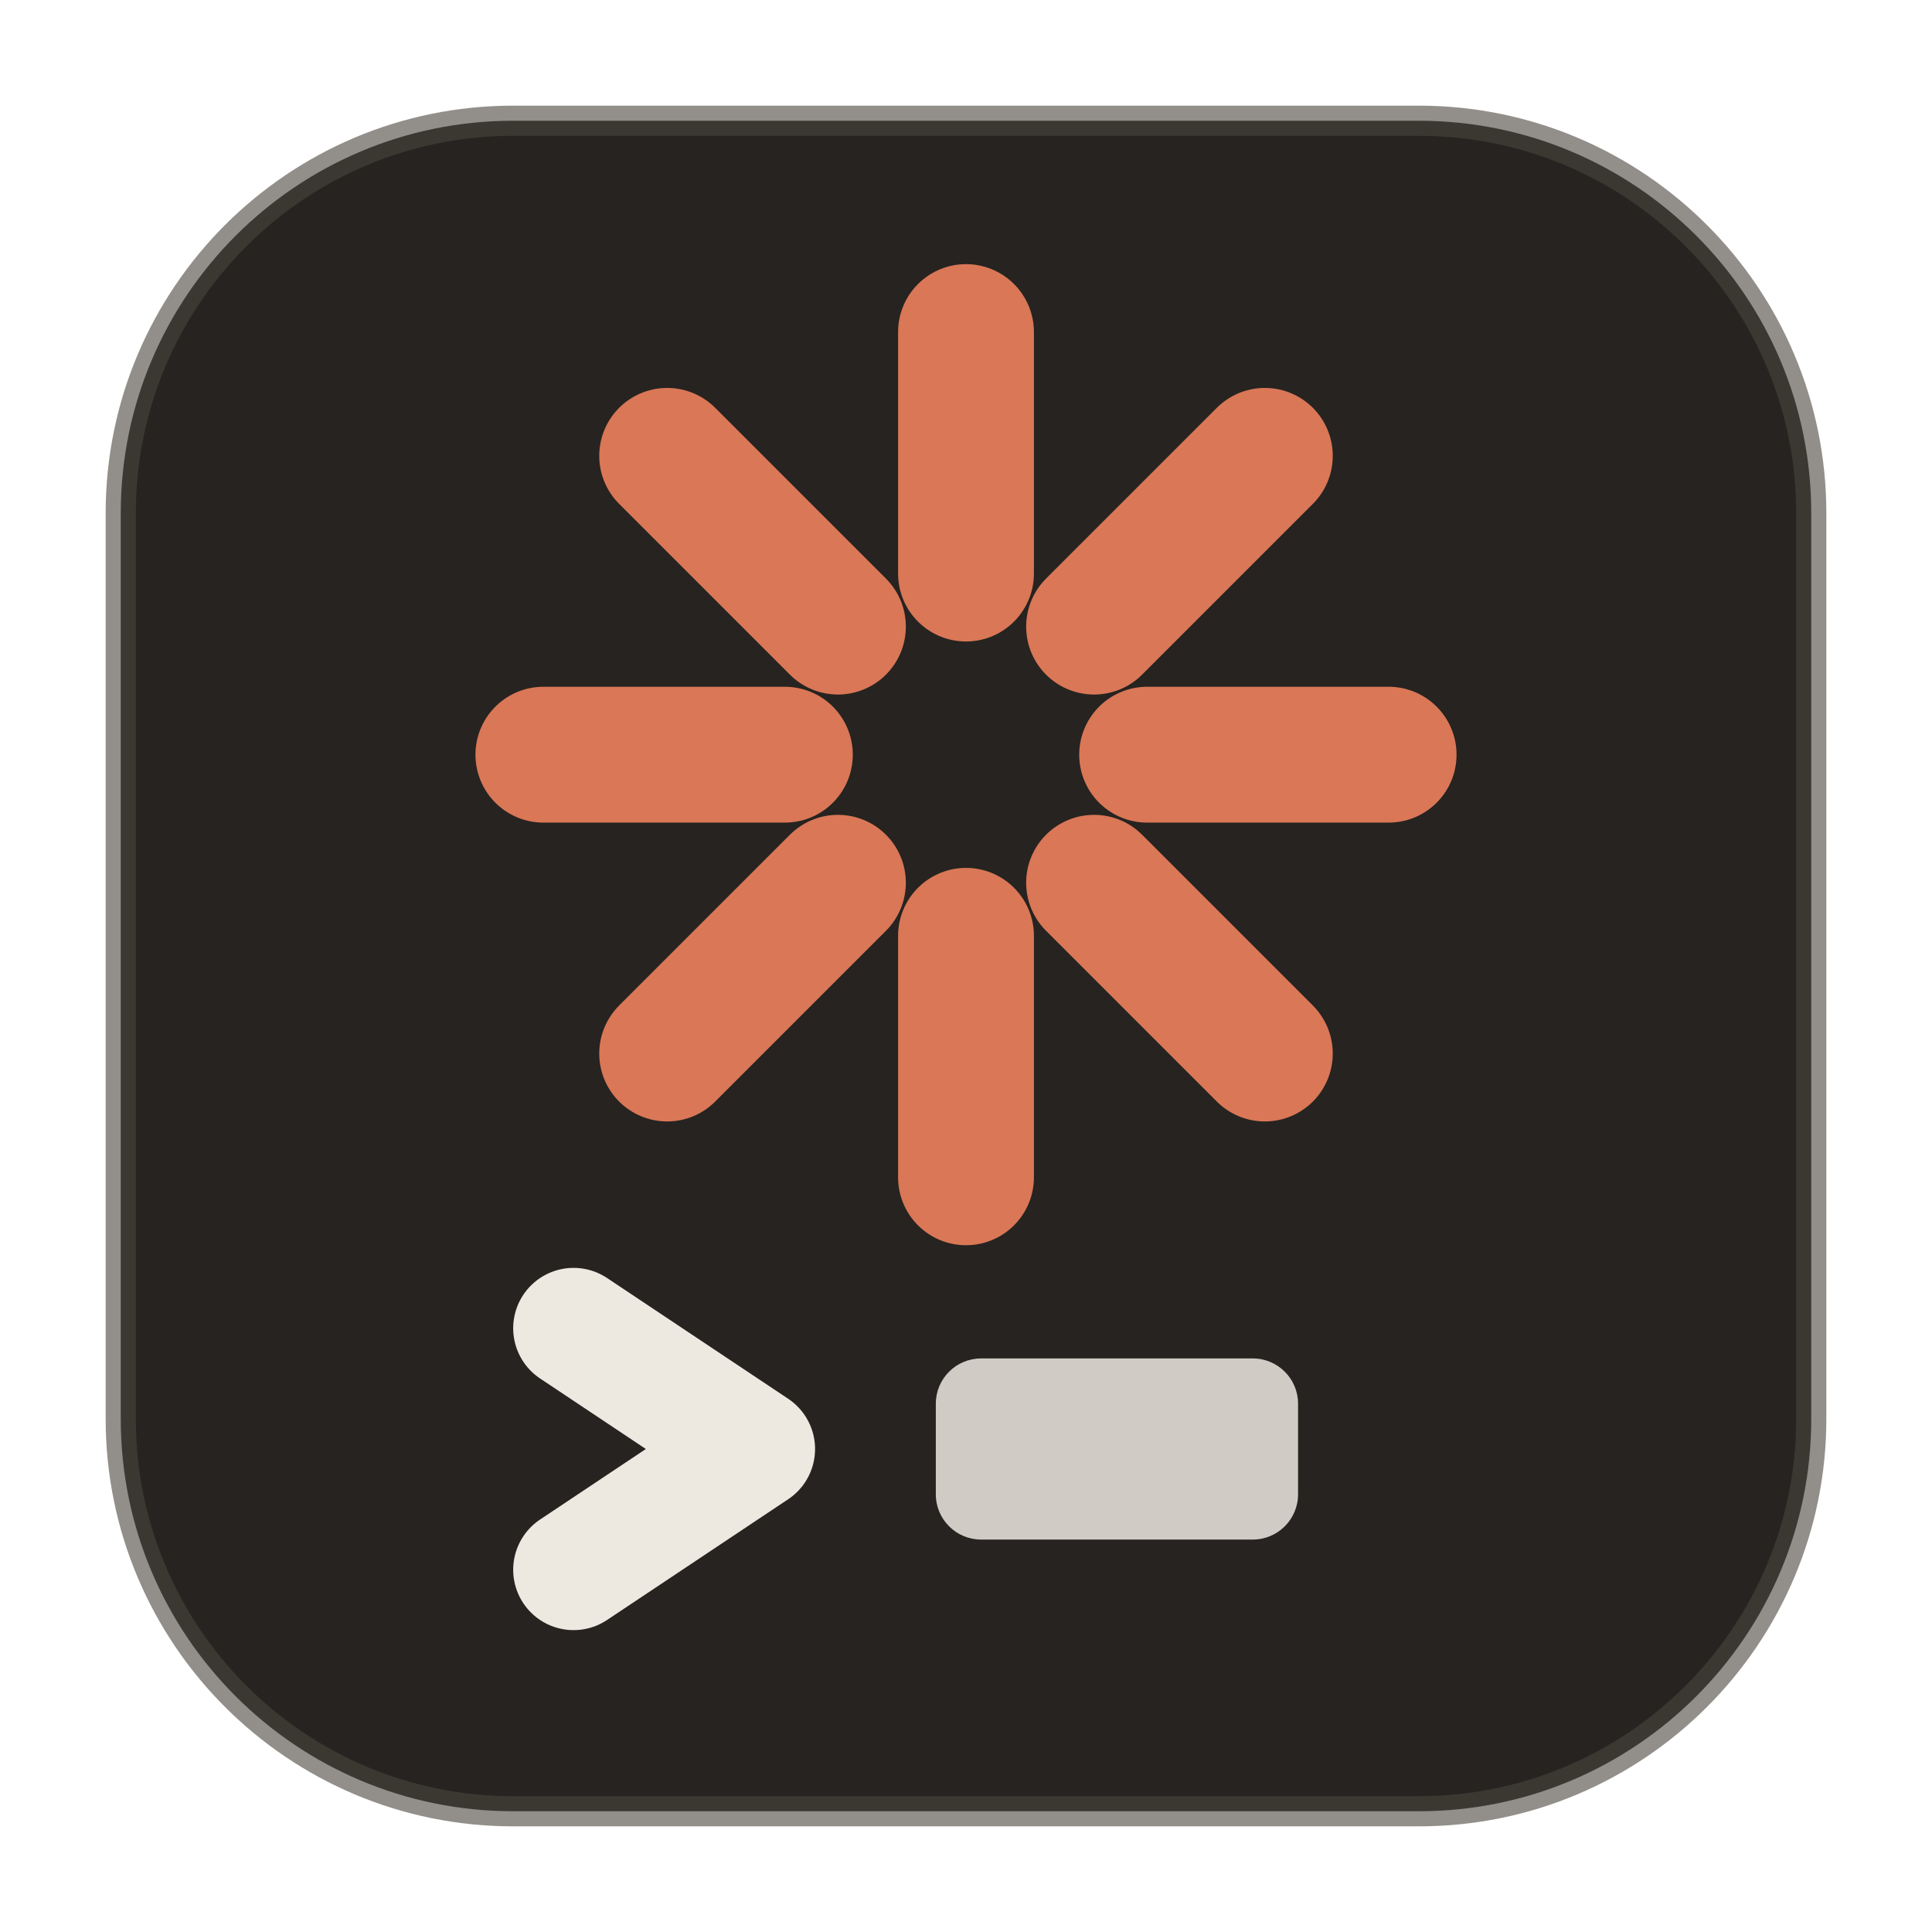
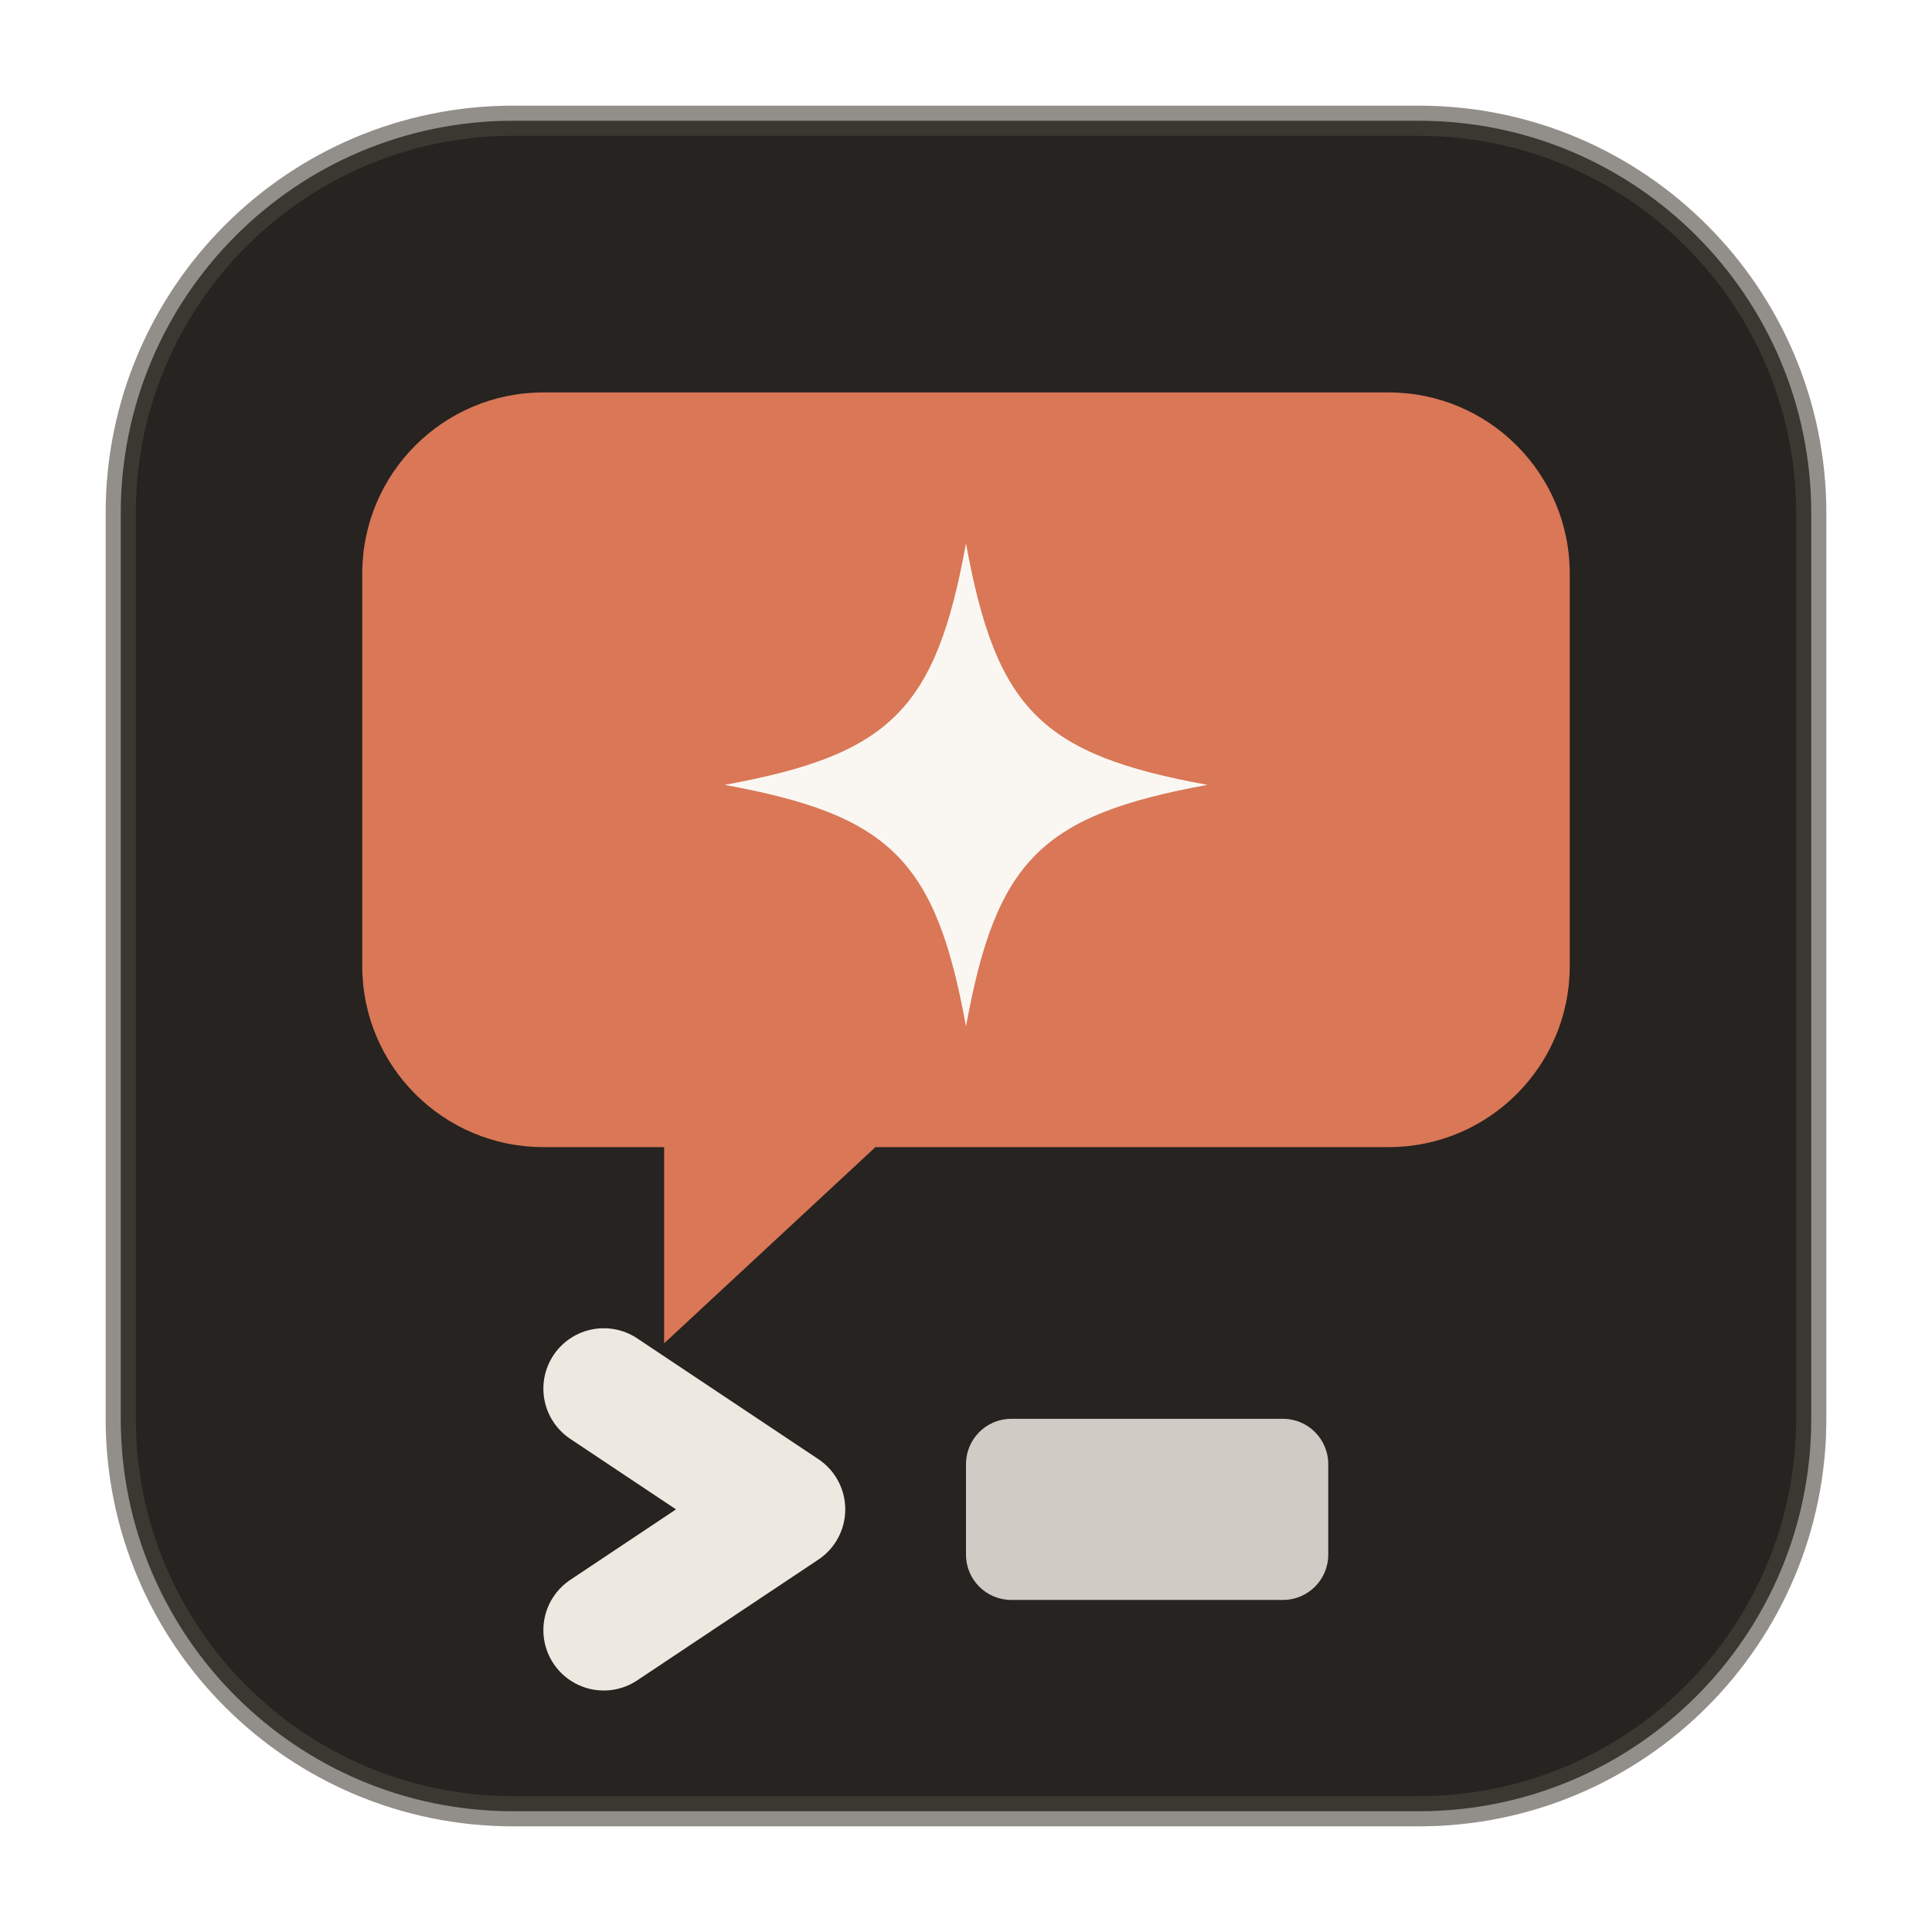
<svg xmlns="http://www.w3.org/2000/svg" width="128" height="128" viewBox="0 0 128 128">
  <rect x="8" y="8" width="112" height="112" rx="26" fill="#262320" />
  <rect x="8" y="8" width="112" height="112" rx="26" fill="none" stroke="#4a443c" stroke-width="2" opacity="0.6" />
-   <g stroke="#D97757" stroke-width="9" stroke-linecap="round">
-     <line x1="64" y1="38" x2="64" y2="22" />
-     <line x1="64" y1="38" x2="64" y2="22" transform="rotate(45 64 50)" />
-     <line x1="64" y1="38" x2="64" y2="22" transform="rotate(90 64 50)" />
-     <line x1="64" y1="38" x2="64" y2="22" transform="rotate(135 64 50)" />
-     <line x1="64" y1="38" x2="64" y2="22" transform="rotate(180 64 50)" />
-     <line x1="64" y1="38" x2="64" y2="22" transform="rotate(225 64 50)" />
-     <line x1="64" y1="38" x2="64" y2="22" transform="rotate(270 64 50)" />
-     <line x1="64" y1="38" x2="64" y2="22" transform="rotate(315 64 50)" />
-   </g>
-   <polyline points="38,88 50,96 38,104" fill="none" stroke="#EDE9E1" stroke-width="8" stroke-linecap="round" stroke-linejoin="round" />
-   <rect x="62" y="90" width="24" height="12" rx="3" fill="#EDE9E1" opacity="0.85" />
+   <path d="M36 26 h56 a12 12 0 0 1 12 12 v26 a12 12 0 0 1 -12 12 H58 l-14 13 v-13 h-8            a12 12 0 0 1 -12 -12 V38 a12 12 0 0 1 12 -12 Z" fill="#D97757" />
+   <path d="M64 36 C66 47 69 50 80 52 C69 54 66 57 64 68 C62 57 59 54 48 52 C59 50 62 47 64 36 Z" fill="#FAF7F2" />
+   <polyline points="40,92 52,100 40,108" fill="none" stroke="#EDE9E1" stroke-width="8" stroke-linecap="round" stroke-linejoin="round" />
+   <rect x="64" y="94" width="24" height="12" rx="3" fill="#EDE9E1" opacity="0.85" />
</svg>
